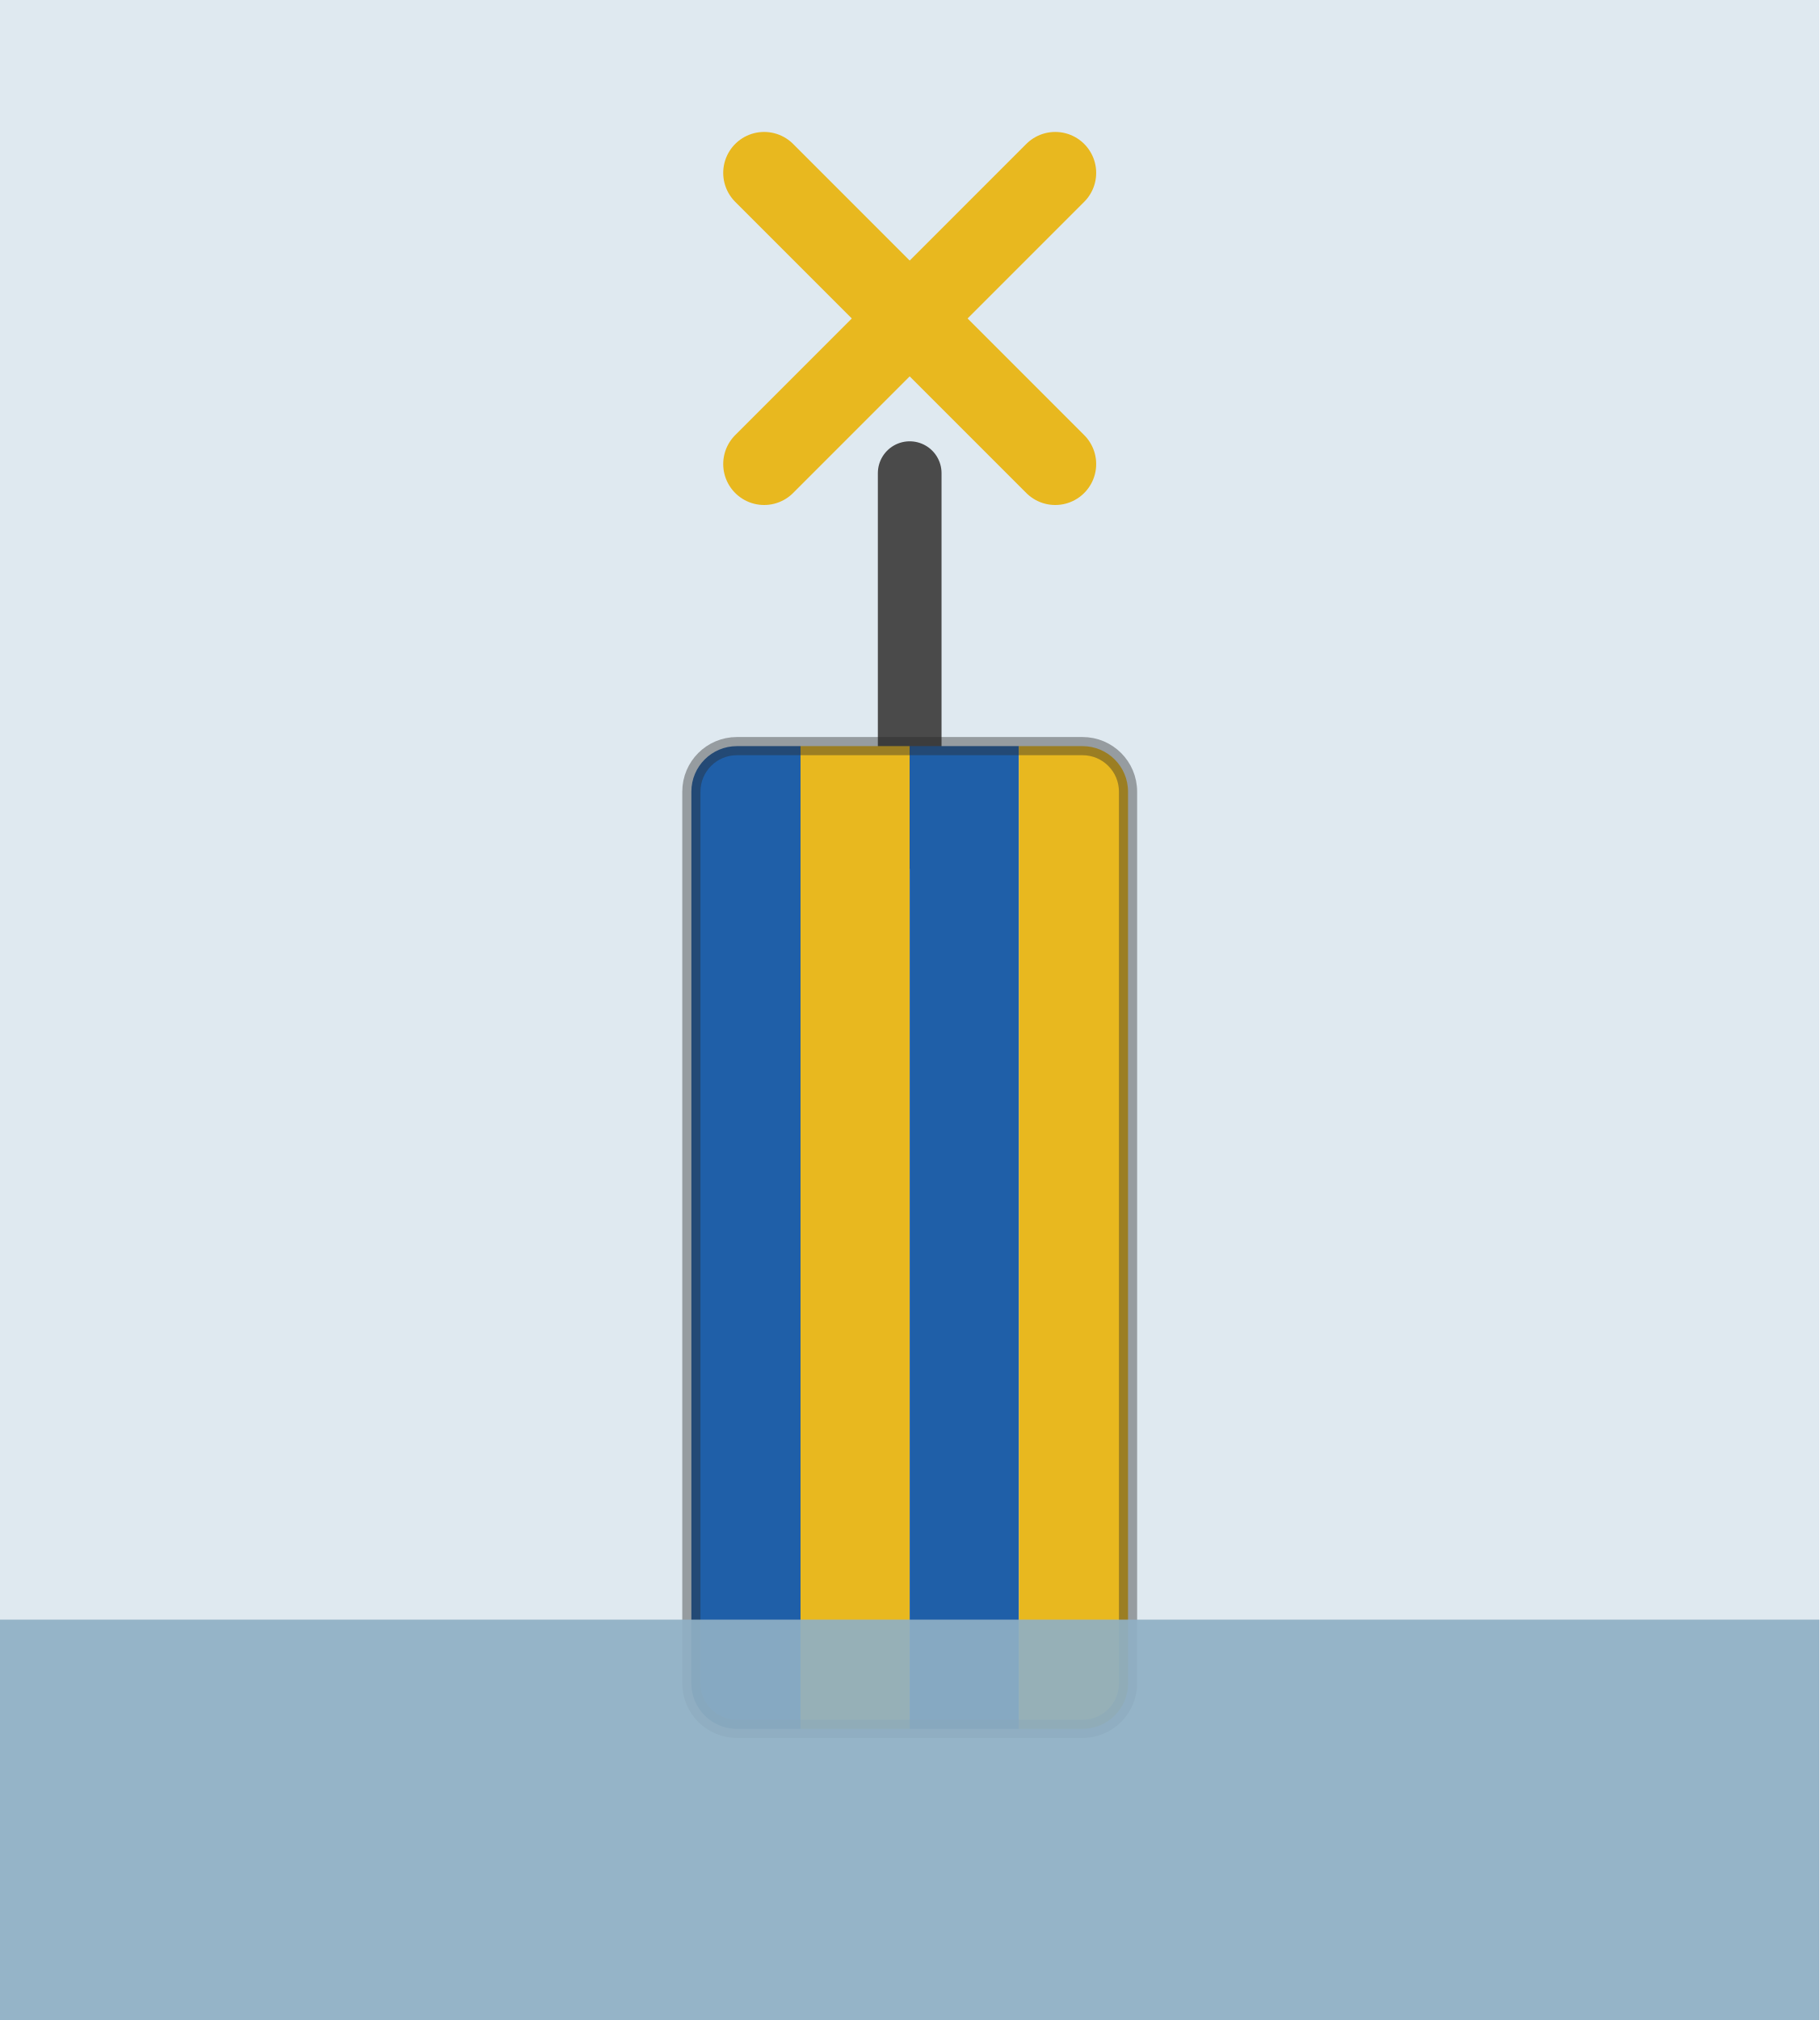
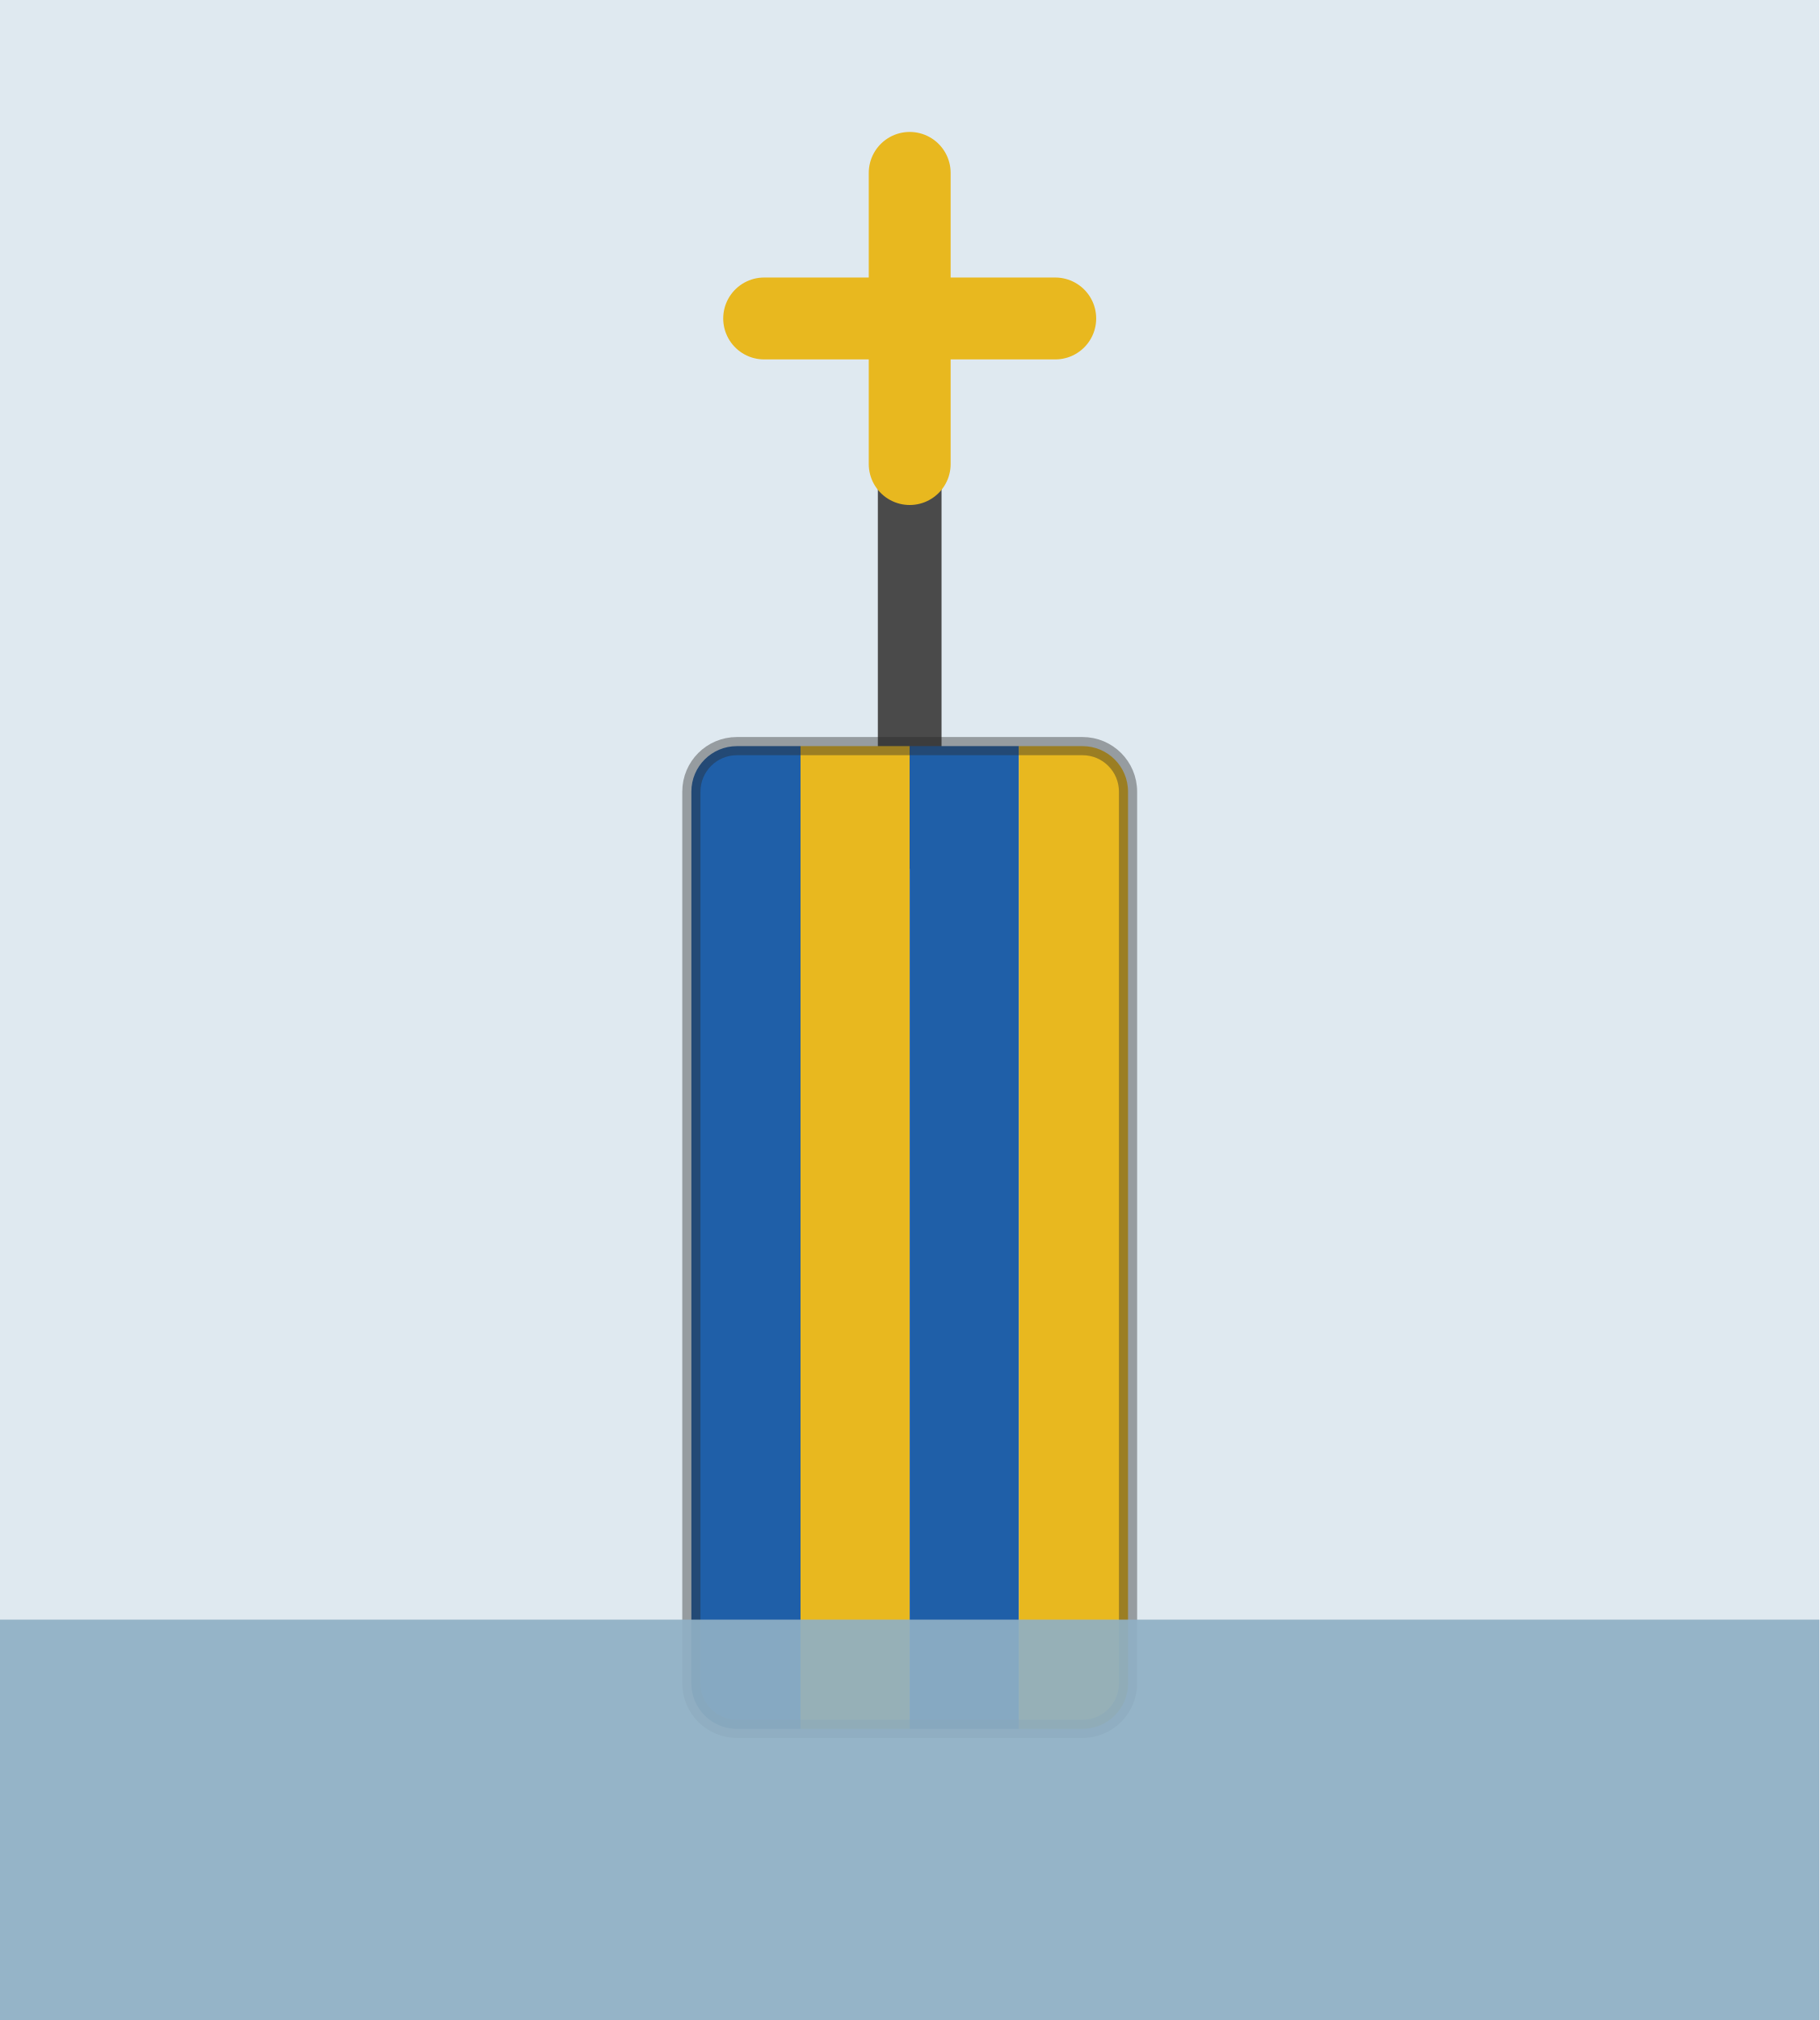
<svg xmlns="http://www.w3.org/2000/svg" viewBox="0 0 200 222" width="200" height="222" role="img">
  <defs>
    <clipPath id="c">
      <rect x="76.0" y="82" width="48" height="108" rx="5" />
    </clipPath>
  </defs>
  <rect width="200" height="222" fill="#dfe9f0" />
  <line x1="100.0" y1="52" x2="100.0" y2="92" stroke="#4a4a4a" stroke-width="7" stroke-linecap="round" />
  <g clip-path="url(#c)">
    <rect x="76.00" y="82" width="12.00" height="108" fill="#1f5fa8" />
    <rect x="88.00" y="82" width="12.00" height="108" fill="#e8b81f" />
    <rect x="100.00" y="82" width="12.00" height="108" fill="#1f5fa8" />
    <rect x="112.00" y="82" width="12.00" height="108" fill="#e8b81f" />
  </g>
  <rect x="76.0" y="82" width="48" height="108" rx="5" fill="none" stroke="#2a2a2a" stroke-width="2" stroke-opacity="0.4" />
  <g stroke="#e8b81f" stroke-width="9" stroke-linecap="round">
-     <line x1="84.0" y1="19" x2="116.0" y2="51" />
-     <line x1="84.0" y1="51" x2="116.0" y2="19" />
+     <line x1="100.0" y1="19" x2="100.0" y2="51" />
+     <line x1="84.0" y1="35" x2="116.0" y2="35" />
  </g>
  <rect y="178" width="200" height="44" fill="#8fb0c4" fill-opacity="0.92" />
</svg>
